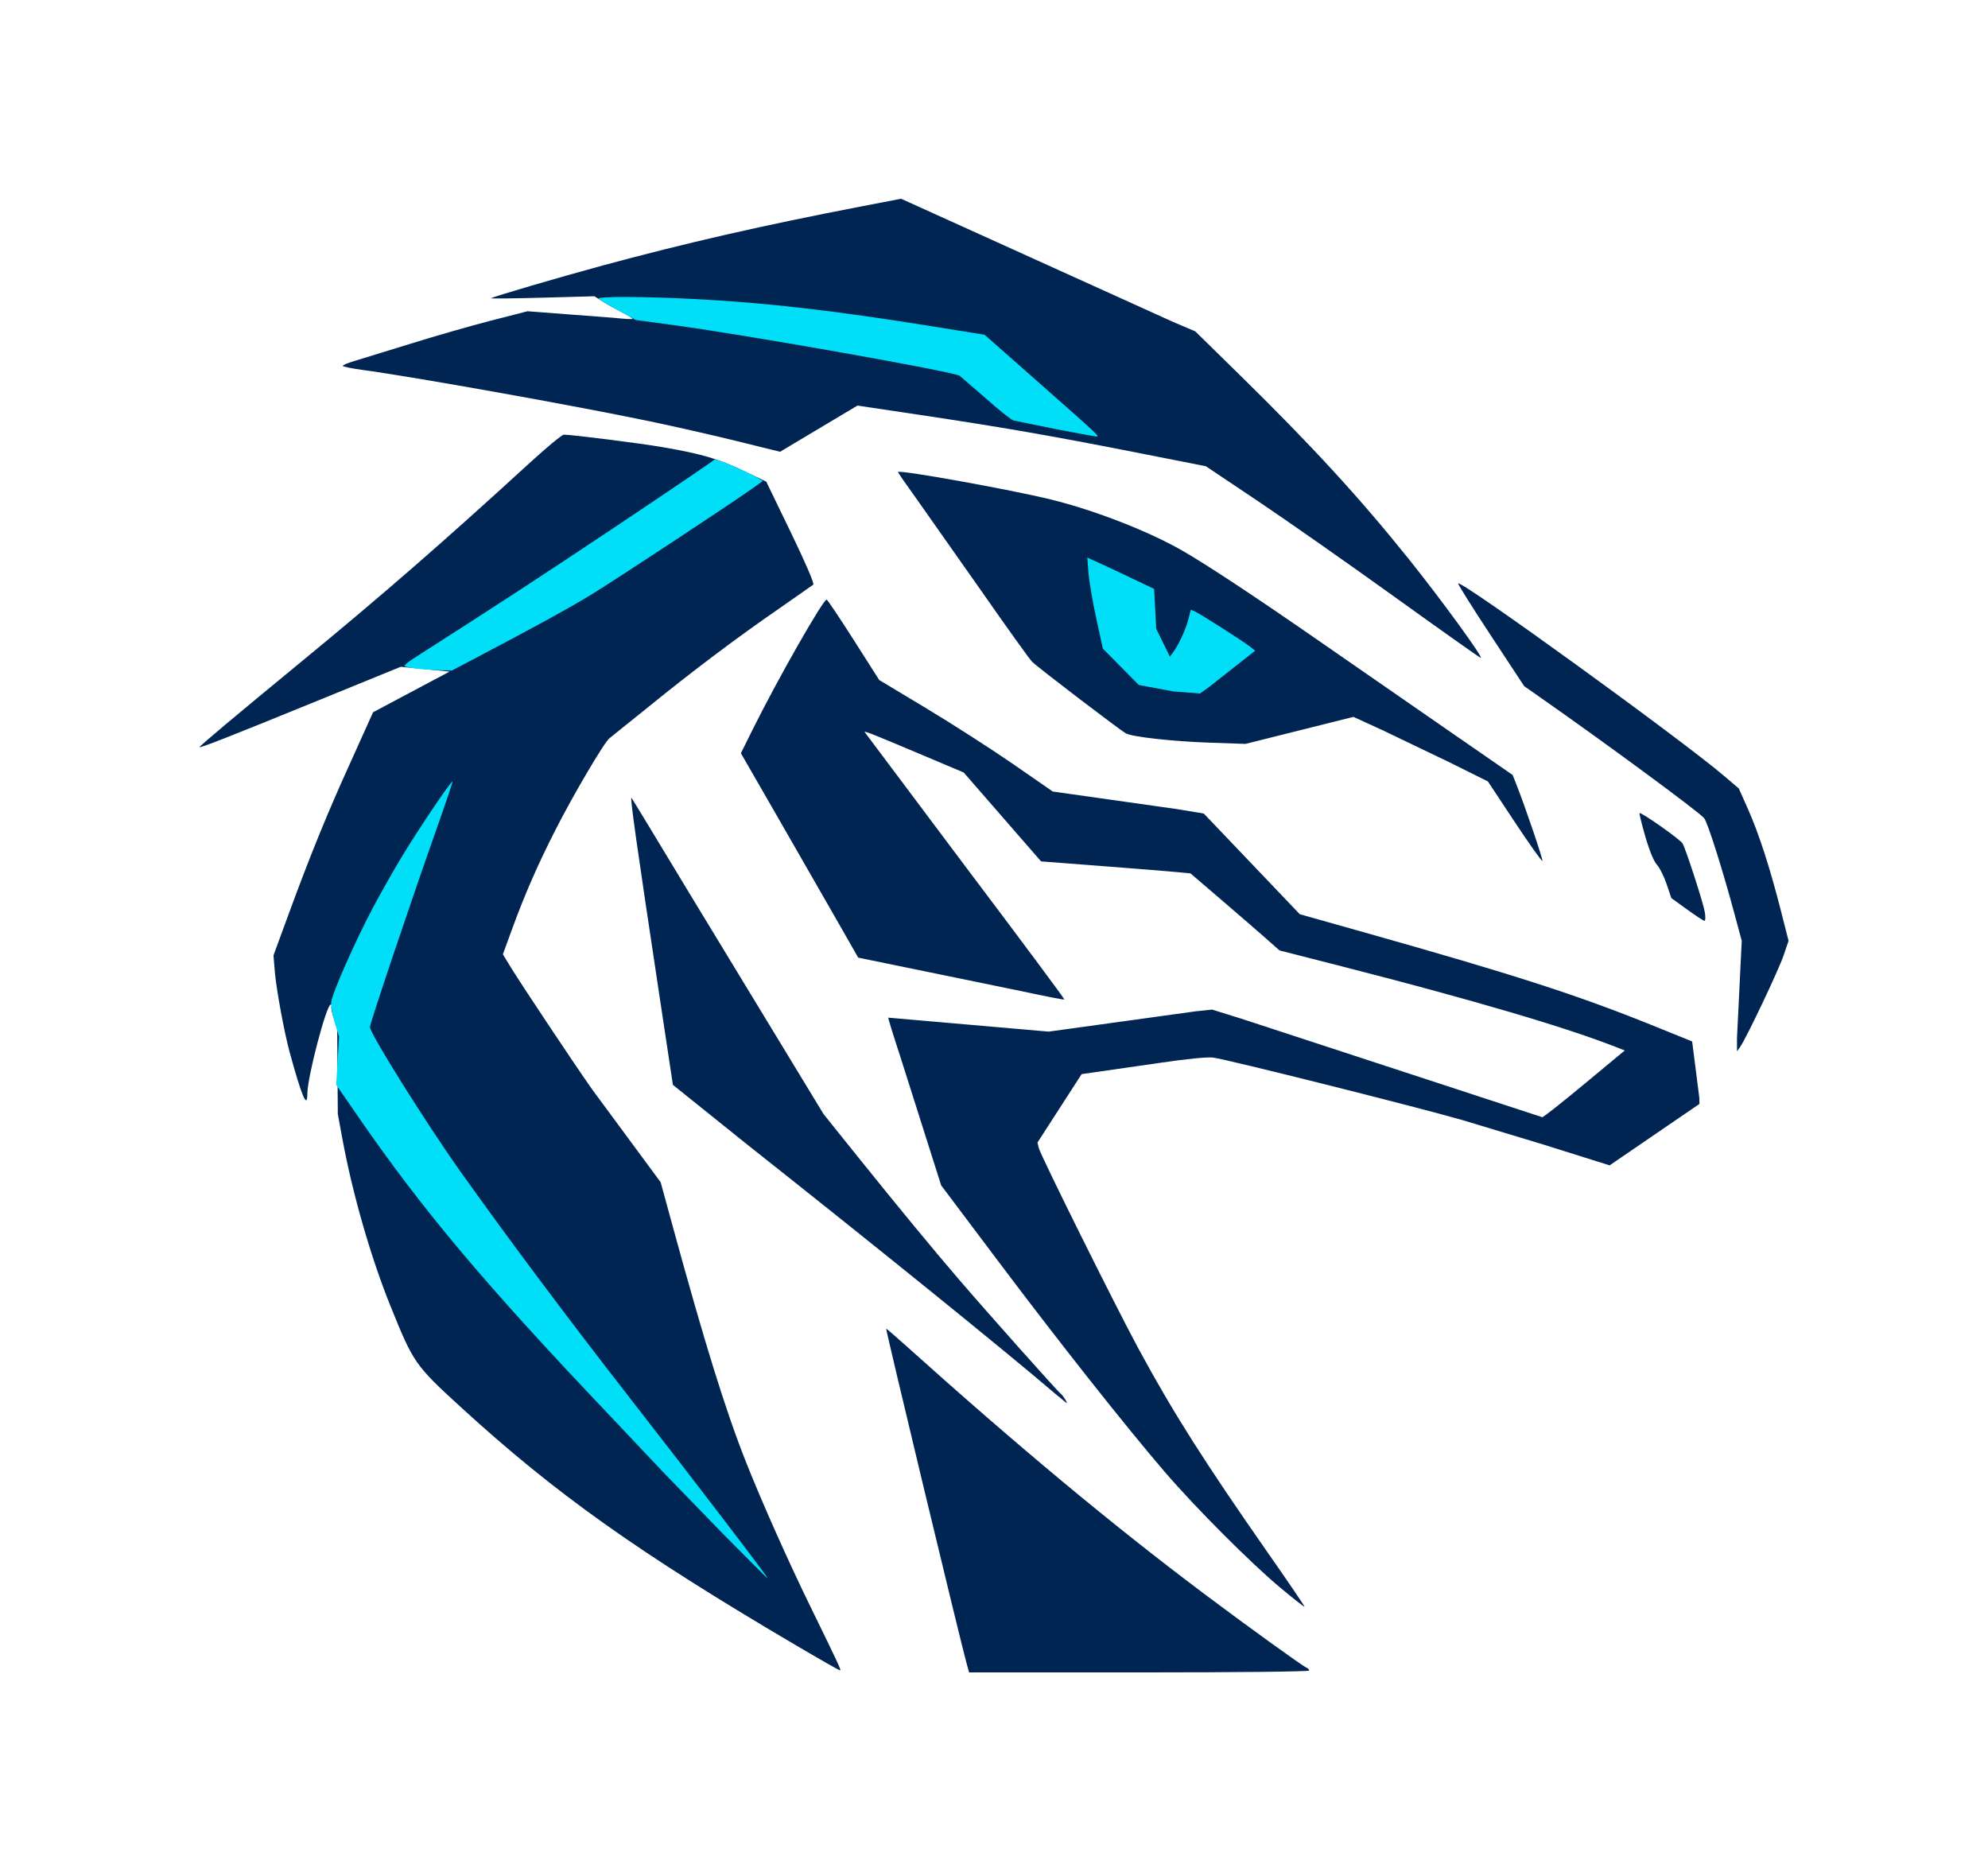
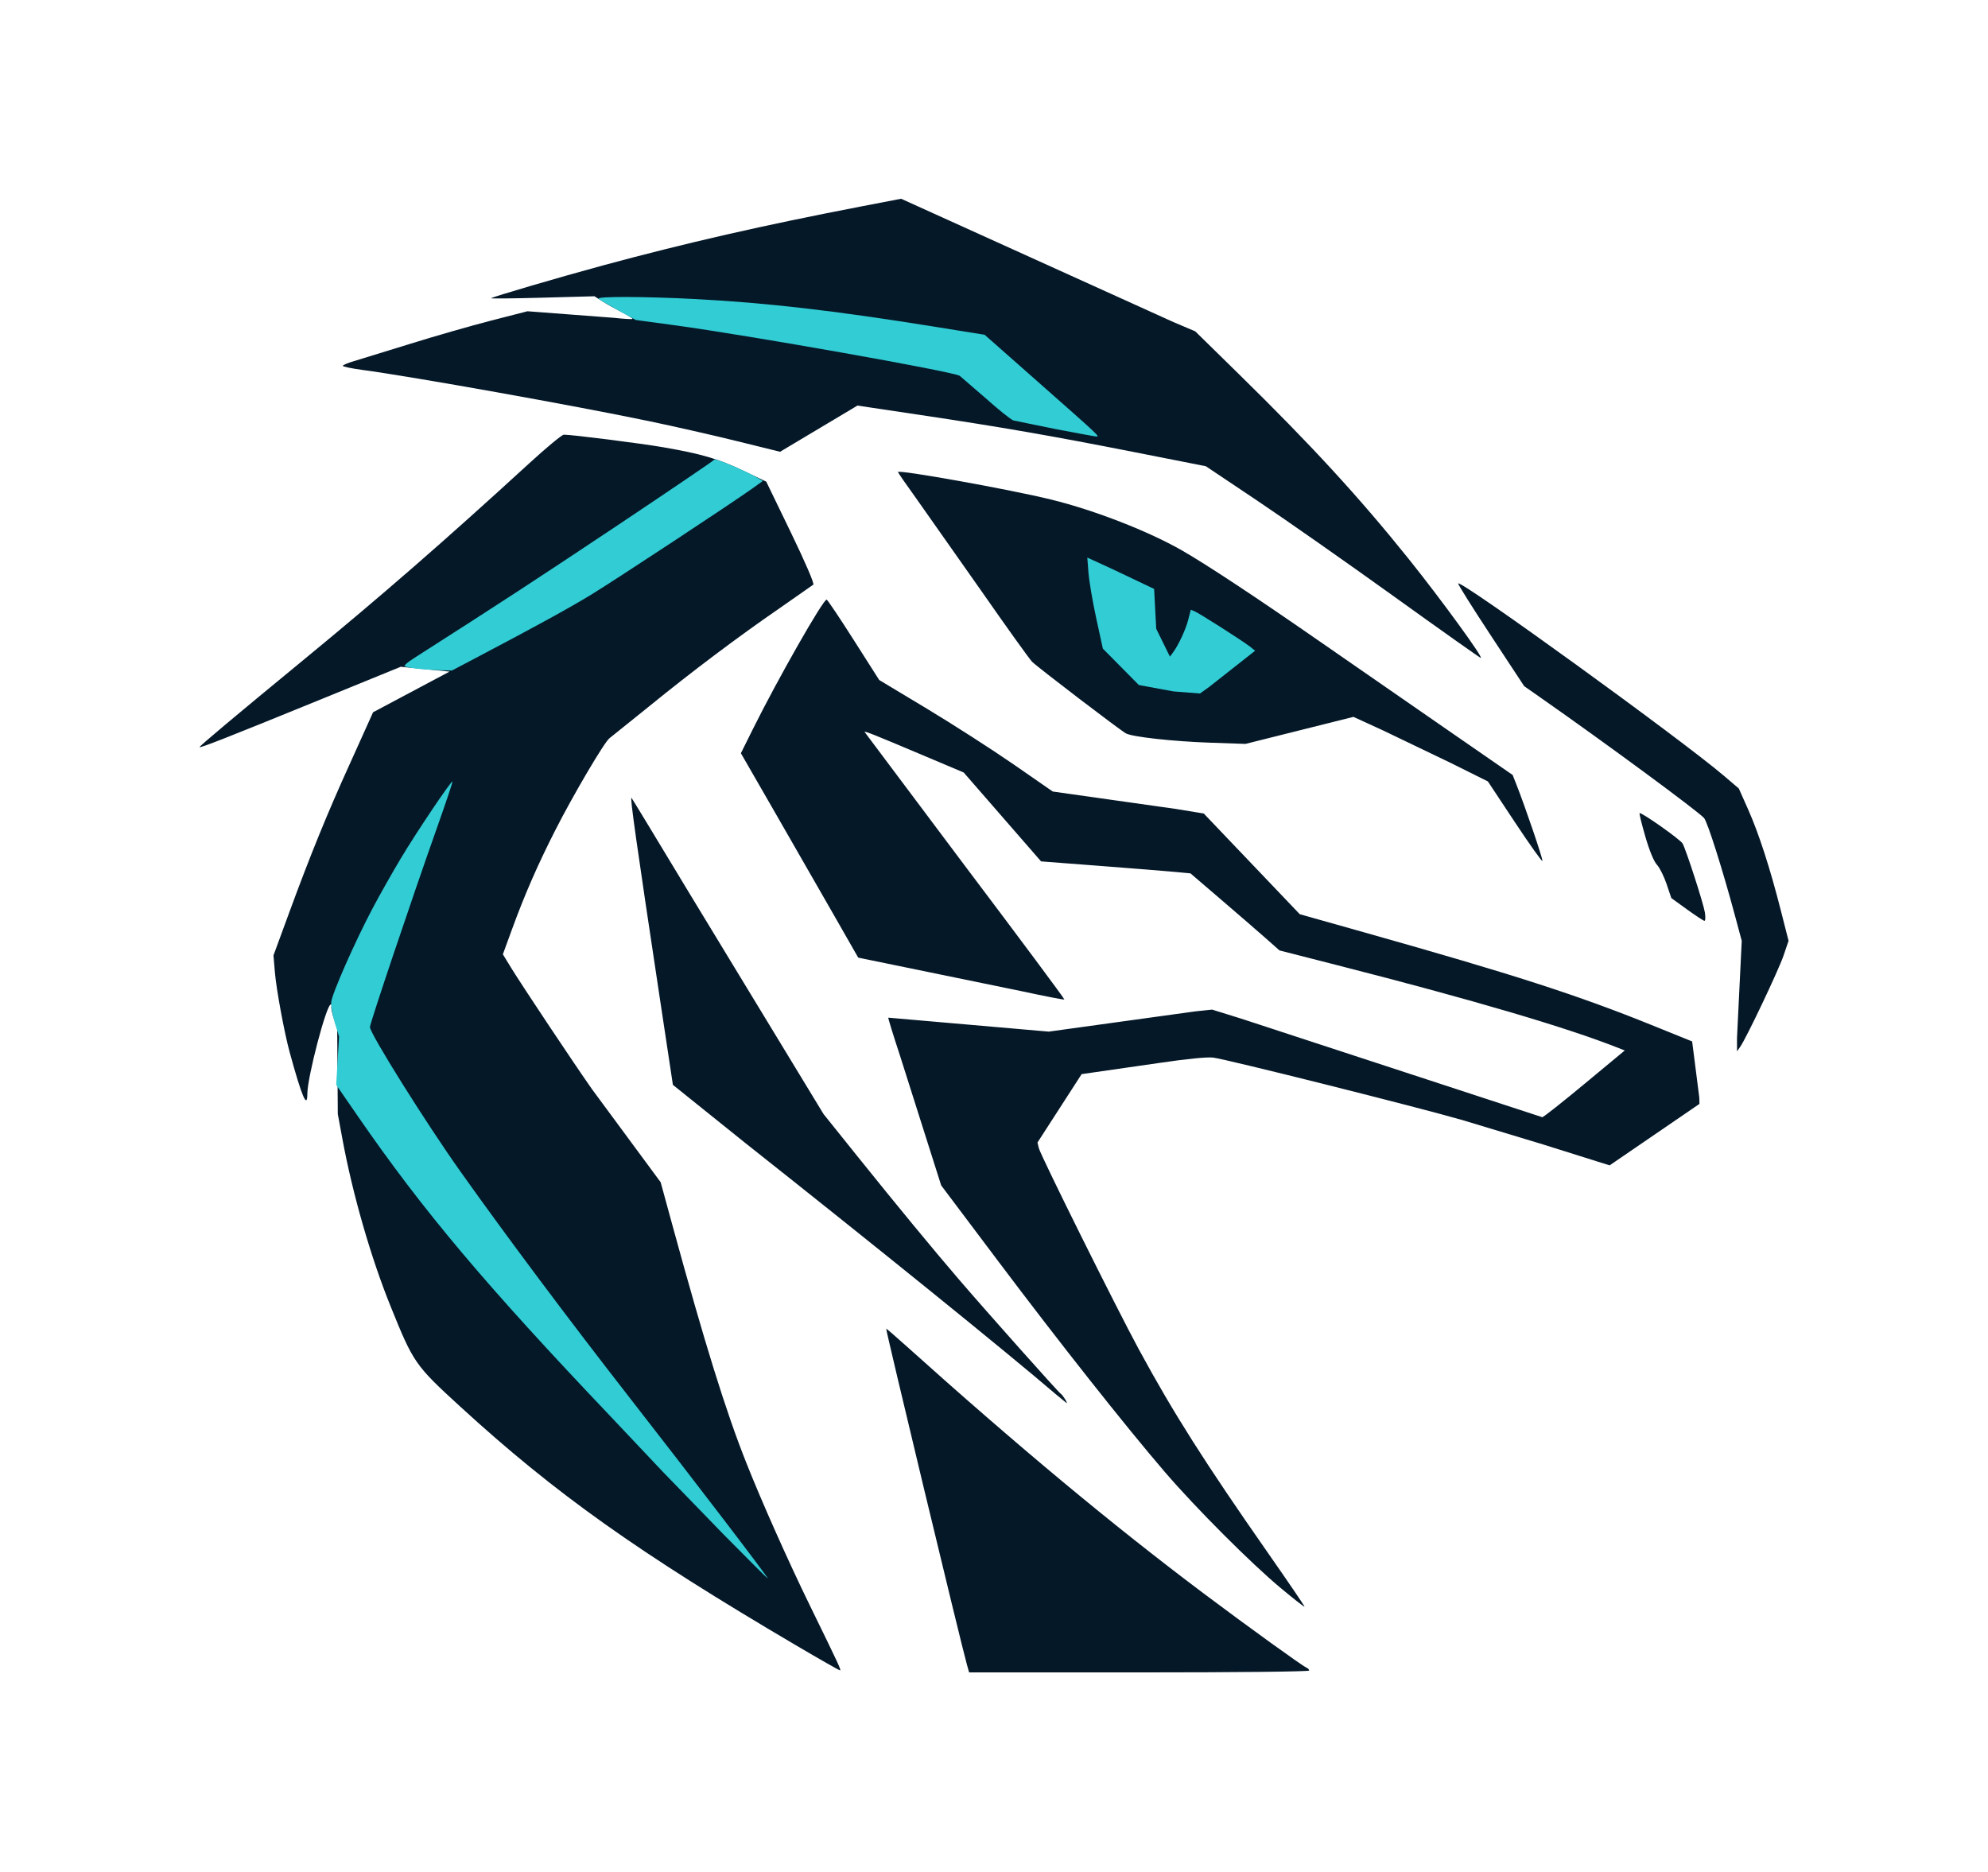
<svg xmlns="http://www.w3.org/2000/svg" width="944.940" height="889.385" viewBox="-94.494 -94.494 944.940 889.385" role="img" aria-labelledby="title">
  <g transform="translate(0 0) scale(0.9920635) translate(-277 -158)">
-     <path fill="#002552" fill-rule="evenodd" d="M645.02 860.25 C642.23 850.43 606 699.66 606.35 699.32 C606.45 699.22 610.57 702.77 615.51 707.21 C669.41 755.63 714.59 793.23 758.5 826.2 C779.41 841.9 805.92 861.03 807.74 861.73 C808.43 862 809 862.62 809 863.11 C809 863.62 774.67 864 727.54 864 L646.08 864 L645.02 860.25 Z M563.5 851.24 C487.32 806.42 447.88 778.41 402.5 736.87 C380.56 716.79 379.88 715.81 368.85 688.5 C359.41 665.14 350.7 634.88 345.82 608.5 L343.6 596.5 L343.31 555.5 L341.67 550.63 C340.77 547.96 340.27 545.37 340.57 544.88 C340.87 544.4 340.72 544 340.23 544 C338.15 544 329.05 578.7 329.01 586.75 C328.98 594.32 326.4 588.29 320.57 567 C317.97 557.51 314.15 536.84 313.45 528.49 L312.78 520.48 L320.49 499.49 C330.32 472.71 338.7 452.15 349 429.5 L360.5 403.99 L397.14 384.51 L373.76 382.2 L332.13 399.18 C291.98 415.57 277.8 421.14 277.37 420.7 C277.06 420.4 294.6 405.68 326.98 379.06 C364.95 347.85 394.77 321.88 435.4 284.65 C443.59 277.14 451.01 271 451.9 271 C455.91 271.01 488.7 275.15 499.5 277.03 C517.91 280.22 525.71 282.5 537.79 288.23 L548.88 293.5 L560.63 317.77 C567.59 332.15 571.99 342.37 571.43 342.85 L555.5 353.99 C535.49 367.76 513.4 384.36 492.6 401.29 L473.8 416.41 C471.38 418.13 456.18 443.95 447.55 461 C439.1 477.68 433.06 491.55 426.97 508.23 L422.69 519.96 L426.52 526.23 C431.63 534.58 456.52 571.95 465.33 584.5 L498.29 629.16 L503.67 648.83 C519.48 706.65 529.44 738.7 539.31 763.55 C546.82 782.47 559.41 810.73 569.81 832 C583.93 860.89 584.9 863 584.18 863 C583.8 863 574.49 857.71 563.5 851.24 Z M795.5 823.69 C781.34 811.94 754.67 785.23 739.87 768 C720.97 745.99 689.31 705.95 660.08 667.08 L632.69 630.67 L612.97 568.55 C609.72 558.68 607.19 550.47 607.35 550.31 L684.22 557 L754.5 547.29 L762.5 546.45 L776.5 550.8 L920.69 598 C921.24 598 930.36 590.81 940.95 582.01 L960.21 566.03 L957.35 564.9 C932.39 555 887.59 541.81 822.14 525.09 L794.79 518.1 L788.14 512.22 C784.49 508.99 774.89 500.68 766.81 493.76 L752.13 481.18 L744.54 480.47 C740.37 480.08 724.27 478.79 708.76 477.6 L680.55 475.44 L643.48 432.85 L623.99 424.62 C600.55 414.71 596 412.89 596 413.43 L644.05 477.54 C670.47 512.58 691.93 541.41 691.72 541.61 C691.52 541.81 682.16 540 670.93 537.57 L592.94 521.55 L581.78 502.02 C575.65 491.29 563 469.25 553.68 453.06 L536.73 423.62 L542.47 412.06 C554.4 388.05 576.1 349.96 577.81 350.03 C578.19 350.04 584.01 358.71 590.75 369.3 L603 388.54 L625.75 402.22 C638.26 409.75 656.97 421.77 667.33 428.93 L686.16 441.97 L745 450.29 L758.5 452.5 L804.5 500.74 L835.5 509.48 C907.28 529.72 937.53 539.48 973.13 553.87 L992.5 561.7 L995.92 588.56 L996 591.63 L952.97 621.07 L946.74 619.12 C943.31 618.04 931.73 614.4 921 611.03 L882.5 599.4 C860.93 593.16 769.84 570.32 763 569.44 C760.21 569.08 750.52 570.04 737.5 571.96 L699.99 577.36 L678.82 610.15 L679.48 612.83 C680.38 616.43 716.72 689.55 727.44 709.31 C743.93 739.7 758.91 763.3 789.35 806.88 C799.1 820.84 806.95 832.38 806.79 832.54 C806.63 832.7 801.55 828.72 795.5 823.69 Z M687.5 730.63 C663.9 710.41 602.22 660.51 539.01 610.5 L504.15 582.5 L498.11 542.5 C486.59 466.22 483.47 444.12 484.33 445.02 C484.59 445.28 497.14 465.98 512.23 491 L576.33 596.5 L592.38 616.5 C611.28 640.05 628.88 661.4 641.43 676 C655.31 692.15 688.82 729.77 689.97 730.48 C690.91 731.06 693.42 735.05 692.79 734.96 L687.5 730.63 Z M1013.99 559.97 L1016.26 513.5 L1013.17 502 C1007.19 479.68 999.86 456.5 998.2 454.67 C995.05 451.19 950.76 418.57 919.77 396.91 L912.03 391.5 L895.98 367.12 C887.15 353.71 880.14 342.53 880.39 342.27 C881.94 340.73 986.97 416.74 1007.68 434.39 L1014.85 440.5 L1019.3 450.5 C1024.48 462.14 1029.8 478.58 1035 499 L1038.69 513.5 L1036.32 520.48 C1033.96 527.48 1018.52 559.99 1015.57 564.21 L1014 566.45 L1013.99 559.97 Z M990.01 498.43 L982.52 493.01 L980.26 486.31 C979.02 482.62 976.93 478.46 975.63 477.05 C974.16 475.47 972.05 470.37 970.09 463.62 C968.35 457.64 967.1 452.57 967.32 452.35 C968.01 451.66 986.94 465.01 987.94 466.9 C989.69 470.15 997.92 495.62 998.59 499.85 C998.96 502.13 998.86 503.97 998.38 503.92 C997.9 503.88 994.13 501.41 990.01 498.43 Z M907.54 456.62 L894.63 437.13 L876.56 428.14 L844.36 412.68 L830.22 406.2 L778.5 419.15 L761.5 418.57 C743.85 417.97 724.41 415.83 721.24 414.13 C718.44 412.63 678.81 382.39 676.24 379.79 C674.99 378.53 663.94 363.1 651.67 345.5 L620.7 301.5 C615.93 294.9 612.02 289.23 612.01 288.91 C611.98 287.6 665.81 297.27 685.5 302.12 C706.27 307.23 732.15 317.31 748.23 326.56 C760.09 333.38 783.5 348.84 814 370.01 C828.58 380.12 855.35 398.67 873.5 411.22 L906.5 434.04 L908.36 438.77 C912.55 449.38 921.05 474.36 920.76 475.21 C920.6 475.71 914.65 467.35 907.54 456.62 Z M849.5 348.41 C826.95 332.2 797.48 311.55 784 302.53 L759.5 286.12 L726.19 279.55 C685.43 271.52 661.53 267.37 622.54 261.54 L592.58 257.06 L555.5 279.19 L535 274.13 C523.73 271.34 504.82 267.05 493 264.58 C457.09 257.08 379.49 243.21 355.25 239.96 C350.16 239.27 346 238.4 346 238.02 C346 237.64 348.36 236.64 351.25 235.8 L378 227.56 C389.82 223.87 407.37 218.83 416.99 216.36 L434.49 211.87 L475.94 215.02 C480.58 215.53 484.56 215.77 484.79 215.54 C485.01 215.32 482.8 213.92 479.86 212.43 C476.93 210.94 472.73 208.59 470.54 207.21 L466.56 204.69 L441.59 205.37 C427.85 205.75 416.81 205.86 417.06 205.63 C417.78 204.95 449.98 195.51 470.5 189.95 C510.87 179.03 547.11 170.76 595 161.53 L613.5 157.97 L743.96 217.05 L754.43 221.5 L775.34 242 C810.04 276.01 832.9 300.9 856.66 330.5 C871.98 349.59 892.72 378.06 891.22 377.95 C890.83 377.92 872.05 364.63 849.5 348.41 Z" />
-     <path fill="#00DEF8" fill-rule="evenodd" d="M528.29 797.75 L499.44 768 L474.42 741.5 C414.45 678.46 384.44 642.83 353.18 597.5 L342.83 582.5 L344.2 559.38 L342.16 552.8 C341.05 549.18 340.27 544.7 340.44 542.86 C340.82 538.84 351.76 514.03 360.23 498 C363.57 491.68 369.67 480.88 373.79 474 C381.54 461.07 397.97 436.64 398.54 437.2 C398.71 437.38 395.27 447.64 390.88 460.01 C379 493.54 359 553 359 554.82 C359 557.94 385.79 600.7 402.34 624 C424.35 654.99 454.19 694.89 483.51 732.5 C515.65 773.74 550.23 819 549.6 819 C549.41 819 539.82 809.44 528.29 797.75 Z M744 394.01 L727.4 390.94 L710.15 373.5 L706.99 359 C705.25 351.02 703.58 341.21 703.27 337.2 L702.7 329.89 L708.1 332.34 C711.07 333.68 718.28 337.06 724.11 339.85 L734.72 344.91 L735.72 363.99 L742.29 377.33 L743.72 375.41 C746.37 371.89 749.9 364.29 751.09 359.57 L752.27 354.89 L753.88 355.5 C755.91 356.26 777.18 369.81 780.59 372.5 L783.12 374.51 L761.1 391.85 L756.7 395 L744 394.01 Z M381.31 383.09 C378.46 382.74 375.87 382.2 375.56 381.9 C375.25 381.59 377.14 379.97 379.75 378.3 C422.49 350.98 439.46 339.9 478 314.18 C503.02 297.48 523.74 283.42 524.04 282.94 C524.51 282.18 539.95 288.77 545.38 292.04 L547.25 293.17 L542.38 296.67 C532.51 303.74 476.14 340.88 465 347.65 C454.11 354.27 439.43 362.32 410.89 377.36 L398.28 384 L392.39 383.86 C389.15 383.78 384.17 383.43 381.31 383.09 Z M687.5 268.32 L667.31 264.19 C666.11 263.81 660.1 259 653.96 253.5 L641.56 242.79 C637.85 240.66 540.23 223.36 504.77 218.55 L486.33 216.05 L477.92 211.43 C473.29 208.88 469.07 206.4 468.55 205.9 C467.27 204.69 490.56 204.76 515 206.03 C548.9 207.8 581.42 211.55 628.5 219.11 L653.5 223.13 L680.5 246.96 C708.35 271.53 708.88 272.03 706.98 271.88 C706.16 271.82 697.4 270.21 687.5 268.32 Z" />
+     <path fill="#051828" fill-rule="evenodd" d="M645.02 860.25 C642.23 850.43 606 699.66 606.35 699.32 C606.45 699.22 610.57 702.77 615.51 707.21 C669.41 755.63 714.59 793.23 758.5 826.2 C779.41 841.9 805.92 861.03 807.74 861.73 C808.43 862 809 862.62 809 863.11 C809 863.62 774.67 864 727.54 864 L646.08 864 L645.02 860.25 Z M563.5 851.24 C487.32 806.42 447.88 778.41 402.5 736.87 C380.56 716.79 379.88 715.81 368.85 688.5 C359.41 665.14 350.7 634.88 345.82 608.5 L343.6 596.5 L343.31 555.5 L341.67 550.63 C340.77 547.96 340.27 545.37 340.57 544.88 C340.87 544.4 340.72 544 340.23 544 C338.15 544 329.05 578.7 329.01 586.75 C328.98 594.32 326.4 588.29 320.57 567 C317.97 557.51 314.15 536.84 313.45 528.49 L312.78 520.48 L320.49 499.49 C330.32 472.71 338.7 452.15 349 429.5 L360.5 403.99 L397.14 384.51 L373.76 382.2 L332.13 399.18 C291.98 415.57 277.8 421.14 277.37 420.7 C277.06 420.4 294.6 405.68 326.98 379.06 C364.95 347.85 394.77 321.88 435.4 284.65 C443.59 277.14 451.01 271 451.9 271 C455.91 271.01 488.7 275.15 499.5 277.03 C517.91 280.22 525.71 282.5 537.79 288.23 L548.88 293.5 L560.63 317.77 C567.59 332.15 571.99 342.37 571.43 342.85 L555.5 353.99 C535.49 367.76 513.4 384.36 492.6 401.29 L473.8 416.41 C471.38 418.13 456.18 443.95 447.55 461 C439.1 477.68 433.06 491.55 426.97 508.23 L422.69 519.96 L426.52 526.23 C431.63 534.58 456.52 571.95 465.33 584.5 L498.29 629.16 L503.67 648.83 C519.48 706.65 529.44 738.7 539.31 763.55 C546.82 782.47 559.41 810.73 569.81 832 C583.93 860.89 584.9 863 584.18 863 C583.8 863 574.49 857.71 563.5 851.24 Z M795.5 823.69 C781.34 811.94 754.67 785.23 739.87 768 C720.97 745.99 689.31 705.95 660.08 667.08 L632.69 630.67 L612.97 568.55 C609.72 558.68 607.19 550.47 607.35 550.31 L684.22 557 L754.5 547.29 L762.5 546.45 L776.5 550.8 L920.69 598 C921.24 598 930.36 590.81 940.95 582.01 L960.21 566.03 L957.35 564.9 C932.39 555 887.59 541.81 822.14 525.09 L794.79 518.1 L788.14 512.22 C784.49 508.99 774.89 500.68 766.81 493.76 L752.13 481.18 L744.54 480.47 C740.37 480.08 724.27 478.79 708.76 477.6 L680.55 475.44 L643.48 432.85 L623.99 424.62 C600.55 414.71 596 412.89 596 413.43 L644.05 477.54 C670.47 512.58 691.93 541.41 691.72 541.61 C691.52 541.81 682.16 540 670.93 537.57 L592.94 521.55 L581.78 502.02 C575.65 491.29 563 469.25 553.68 453.06 L536.73 423.62 L542.47 412.06 C554.4 388.05 576.1 349.96 577.81 350.03 C578.19 350.04 584.01 358.71 590.75 369.3 L603 388.54 L625.75 402.22 C638.26 409.75 656.97 421.77 667.33 428.93 L686.16 441.97 L745 450.29 L758.5 452.5 L804.5 500.74 L835.5 509.48 C907.28 529.72 937.53 539.48 973.13 553.87 L992.5 561.7 L995.92 588.56 L996 591.63 L952.97 621.07 L946.74 619.12 C943.31 618.04 931.73 614.4 921 611.03 L882.5 599.4 C860.93 593.16 769.84 570.32 763 569.44 C760.21 569.08 750.52 570.04 737.5 571.96 L699.99 577.36 L678.82 610.15 L679.48 612.83 C680.38 616.43 716.72 689.55 727.44 709.31 C743.93 739.7 758.91 763.3 789.35 806.88 C799.1 820.84 806.95 832.38 806.79 832.54 C806.63 832.7 801.55 828.72 795.5 823.69 Z M687.5 730.63 C663.9 710.41 602.22 660.51 539.01 610.5 L504.15 582.5 L498.11 542.5 C486.59 466.22 483.47 444.12 484.33 445.02 C484.59 445.28 497.14 465.98 512.23 491 L576.33 596.5 L592.38 616.5 C611.28 640.05 628.88 661.4 641.43 676 C655.31 692.15 688.82 729.77 689.97 730.48 C690.91 731.06 693.42 735.05 692.79 734.96 L687.5 730.63 Z M1013.99 559.97 L1016.26 513.5 L1013.17 502 C1007.19 479.68 999.86 456.5 998.2 454.67 C995.05 451.19 950.76 418.57 919.77 396.91 L912.03 391.5 L895.98 367.12 C887.15 353.71 880.14 342.53 880.39 342.27 C881.94 340.73 986.97 416.74 1007.68 434.39 L1014.85 440.5 L1019.3 450.5 C1024.48 462.14 1029.8 478.58 1035 499 L1038.69 513.5 L1036.32 520.48 C1033.96 527.48 1018.52 559.99 1015.57 564.21 L1014 566.45 L1013.99 559.97 Z M990.01 498.43 L982.52 493.01 L980.26 486.31 C979.02 482.62 976.93 478.46 975.63 477.05 C974.16 475.47 972.05 470.37 970.09 463.62 C968.35 457.64 967.1 452.57 967.32 452.35 C968.01 451.66 986.94 465.01 987.94 466.9 C989.69 470.15 997.92 495.62 998.59 499.85 C998.96 502.13 998.86 503.97 998.38 503.92 C997.9 503.88 994.13 501.41 990.01 498.43 Z M907.54 456.62 L894.63 437.13 L876.56 428.14 L844.36 412.68 L830.22 406.2 L778.5 419.15 L761.5 418.57 C743.85 417.97 724.41 415.83 721.24 414.13 C718.44 412.63 678.81 382.39 676.24 379.79 C674.99 378.53 663.94 363.1 651.67 345.5 L620.7 301.5 C615.93 294.9 612.02 289.23 612.01 288.91 C611.98 287.6 665.81 297.27 685.5 302.12 C706.27 307.23 732.15 317.31 748.23 326.56 C760.09 333.38 783.5 348.84 814 370.01 C828.58 380.12 855.35 398.67 873.5 411.22 L906.5 434.04 L908.36 438.77 C912.55 449.38 921.05 474.36 920.76 475.21 C920.6 475.71 914.65 467.35 907.54 456.62 Z M849.5 348.41 C826.95 332.2 797.48 311.55 784 302.53 L759.5 286.12 L726.19 279.55 C685.43 271.52 661.53 267.37 622.54 261.54 L592.58 257.06 L555.5 279.19 L535 274.13 C523.73 271.34 504.82 267.05 493 264.58 C457.09 257.08 379.49 243.21 355.25 239.96 C350.16 239.27 346 238.4 346 238.02 C346 237.64 348.36 236.64 351.25 235.8 L378 227.56 C389.82 223.87 407.37 218.83 416.99 216.36 L434.49 211.87 L475.94 215.02 C480.58 215.53 484.56 215.77 484.79 215.54 C485.01 215.32 482.8 213.92 479.86 212.43 C476.93 210.94 472.73 208.59 470.54 207.21 L466.56 204.69 L441.59 205.37 C427.85 205.75 416.81 205.86 417.06 205.63 C417.78 204.95 449.98 195.51 470.5 189.95 C510.87 179.03 547.11 170.76 595 161.53 L613.5 157.97 L743.96 217.05 L754.43 221.5 L775.34 242 C810.04 276.01 832.9 300.9 856.66 330.5 C871.98 349.59 892.72 378.06 891.22 377.95 C890.83 377.92 872.05 364.63 849.5 348.41 Z" />
+     <path fill="#31ccd4" fill-rule="evenodd" d="M528.29 797.75 L499.44 768 L474.42 741.5 C414.45 678.46 384.44 642.83 353.18 597.5 L342.83 582.5 L344.2 559.38 L342.16 552.8 C341.05 549.18 340.27 544.7 340.44 542.86 C340.82 538.84 351.76 514.03 360.23 498 C363.57 491.68 369.67 480.88 373.79 474 C381.54 461.07 397.97 436.64 398.54 437.2 C398.71 437.38 395.27 447.64 390.88 460.01 C379 493.54 359 553 359 554.82 C359 557.94 385.79 600.7 402.34 624 C424.35 654.99 454.19 694.89 483.51 732.5 C515.65 773.74 550.23 819 549.6 819 C549.41 819 539.82 809.44 528.29 797.75 Z M744 394.01 L727.4 390.94 L710.15 373.5 L706.99 359 C705.25 351.02 703.58 341.21 703.27 337.2 L702.7 329.89 L708.1 332.34 C711.07 333.68 718.28 337.06 724.11 339.85 L734.72 344.91 L735.72 363.99 L742.29 377.33 L743.72 375.41 C746.37 371.89 749.9 364.29 751.09 359.57 L752.27 354.89 L753.88 355.5 C755.91 356.26 777.18 369.81 780.59 372.5 L783.12 374.51 L761.1 391.85 L756.7 395 L744 394.01 Z M381.31 383.09 C378.46 382.74 375.87 382.2 375.56 381.9 C375.25 381.59 377.14 379.97 379.75 378.3 C422.49 350.98 439.46 339.9 478 314.18 C503.02 297.48 523.74 283.42 524.04 282.94 C524.51 282.18 539.95 288.77 545.38 292.04 L547.25 293.17 L542.38 296.67 C532.51 303.74 476.14 340.88 465 347.65 C454.11 354.27 439.43 362.32 410.89 377.36 L398.28 384 L392.39 383.86 C389.15 383.78 384.17 383.43 381.31 383.09 Z M687.5 268.32 L667.31 264.19 C666.11 263.81 660.1 259 653.96 253.5 L641.56 242.79 C637.85 240.66 540.23 223.36 504.77 218.55 L486.33 216.05 L477.92 211.43 C473.29 208.88 469.07 206.4 468.55 205.9 C467.27 204.69 490.56 204.76 515 206.03 C548.9 207.8 581.42 211.55 628.5 219.11 L653.5 223.13 L680.5 246.96 C708.35 271.53 708.88 272.03 706.98 271.88 C706.16 271.82 697.4 270.21 687.5 268.32 Z" />
  </g>
</svg>
